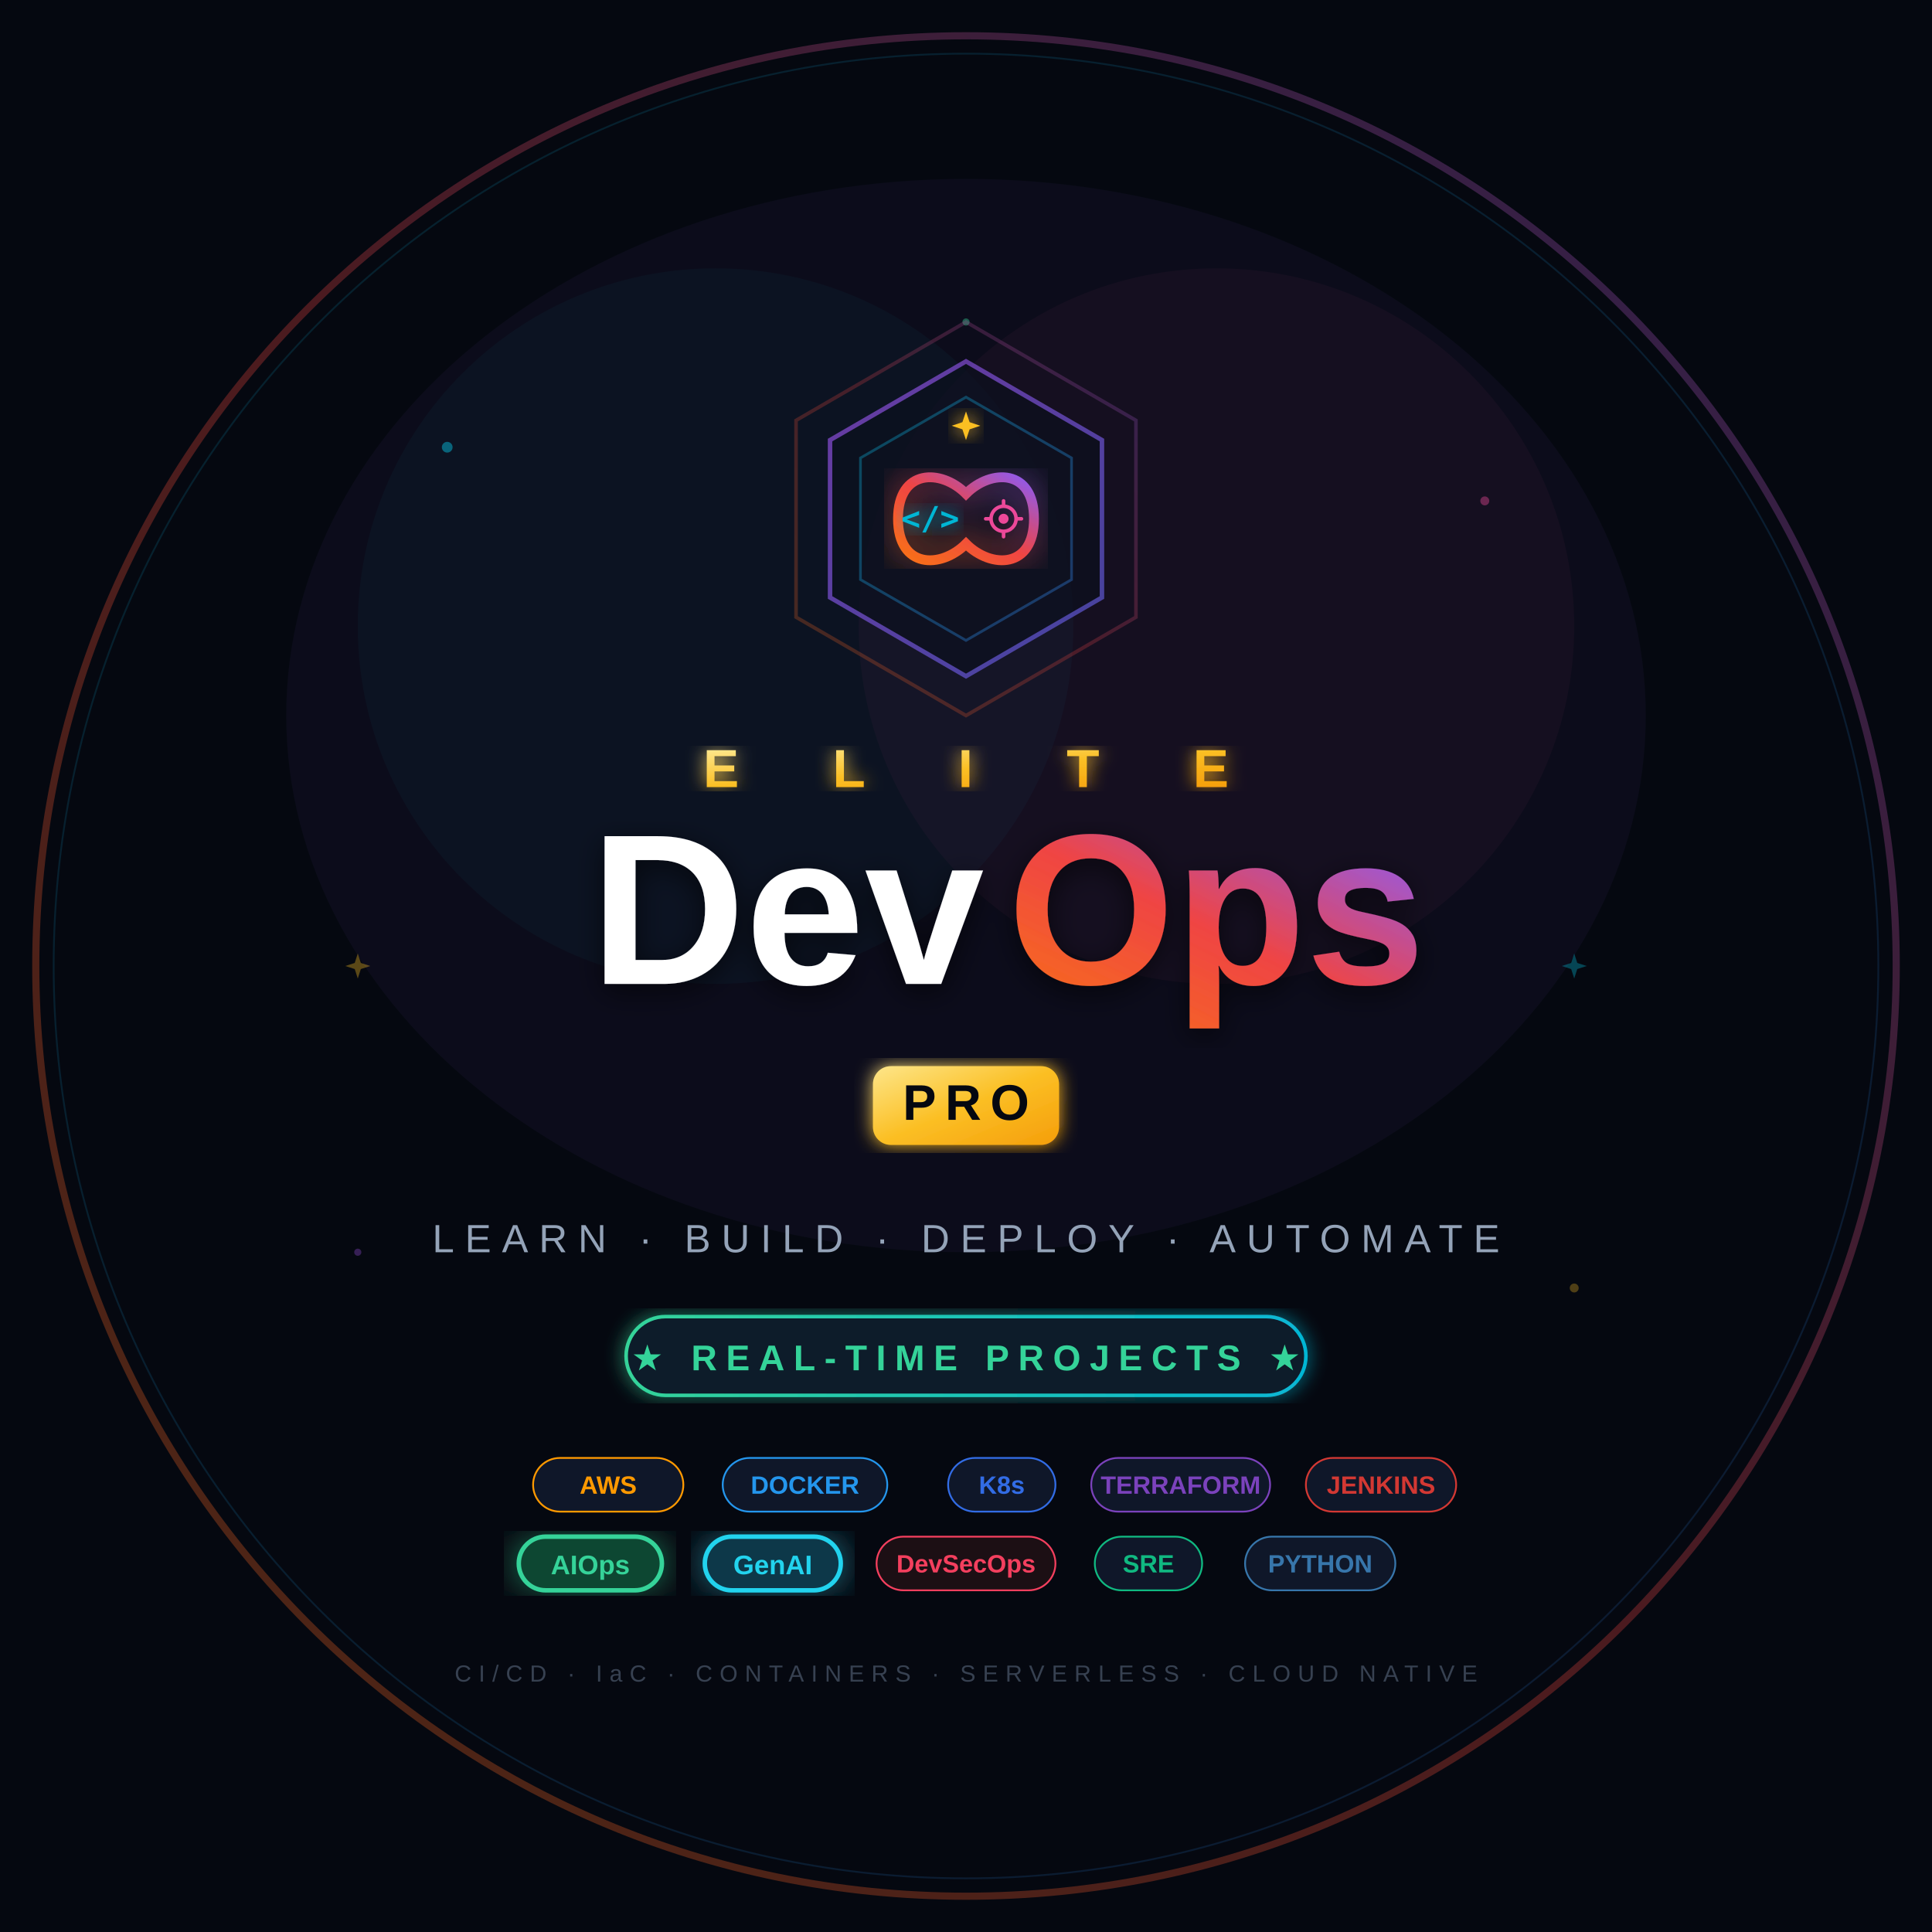
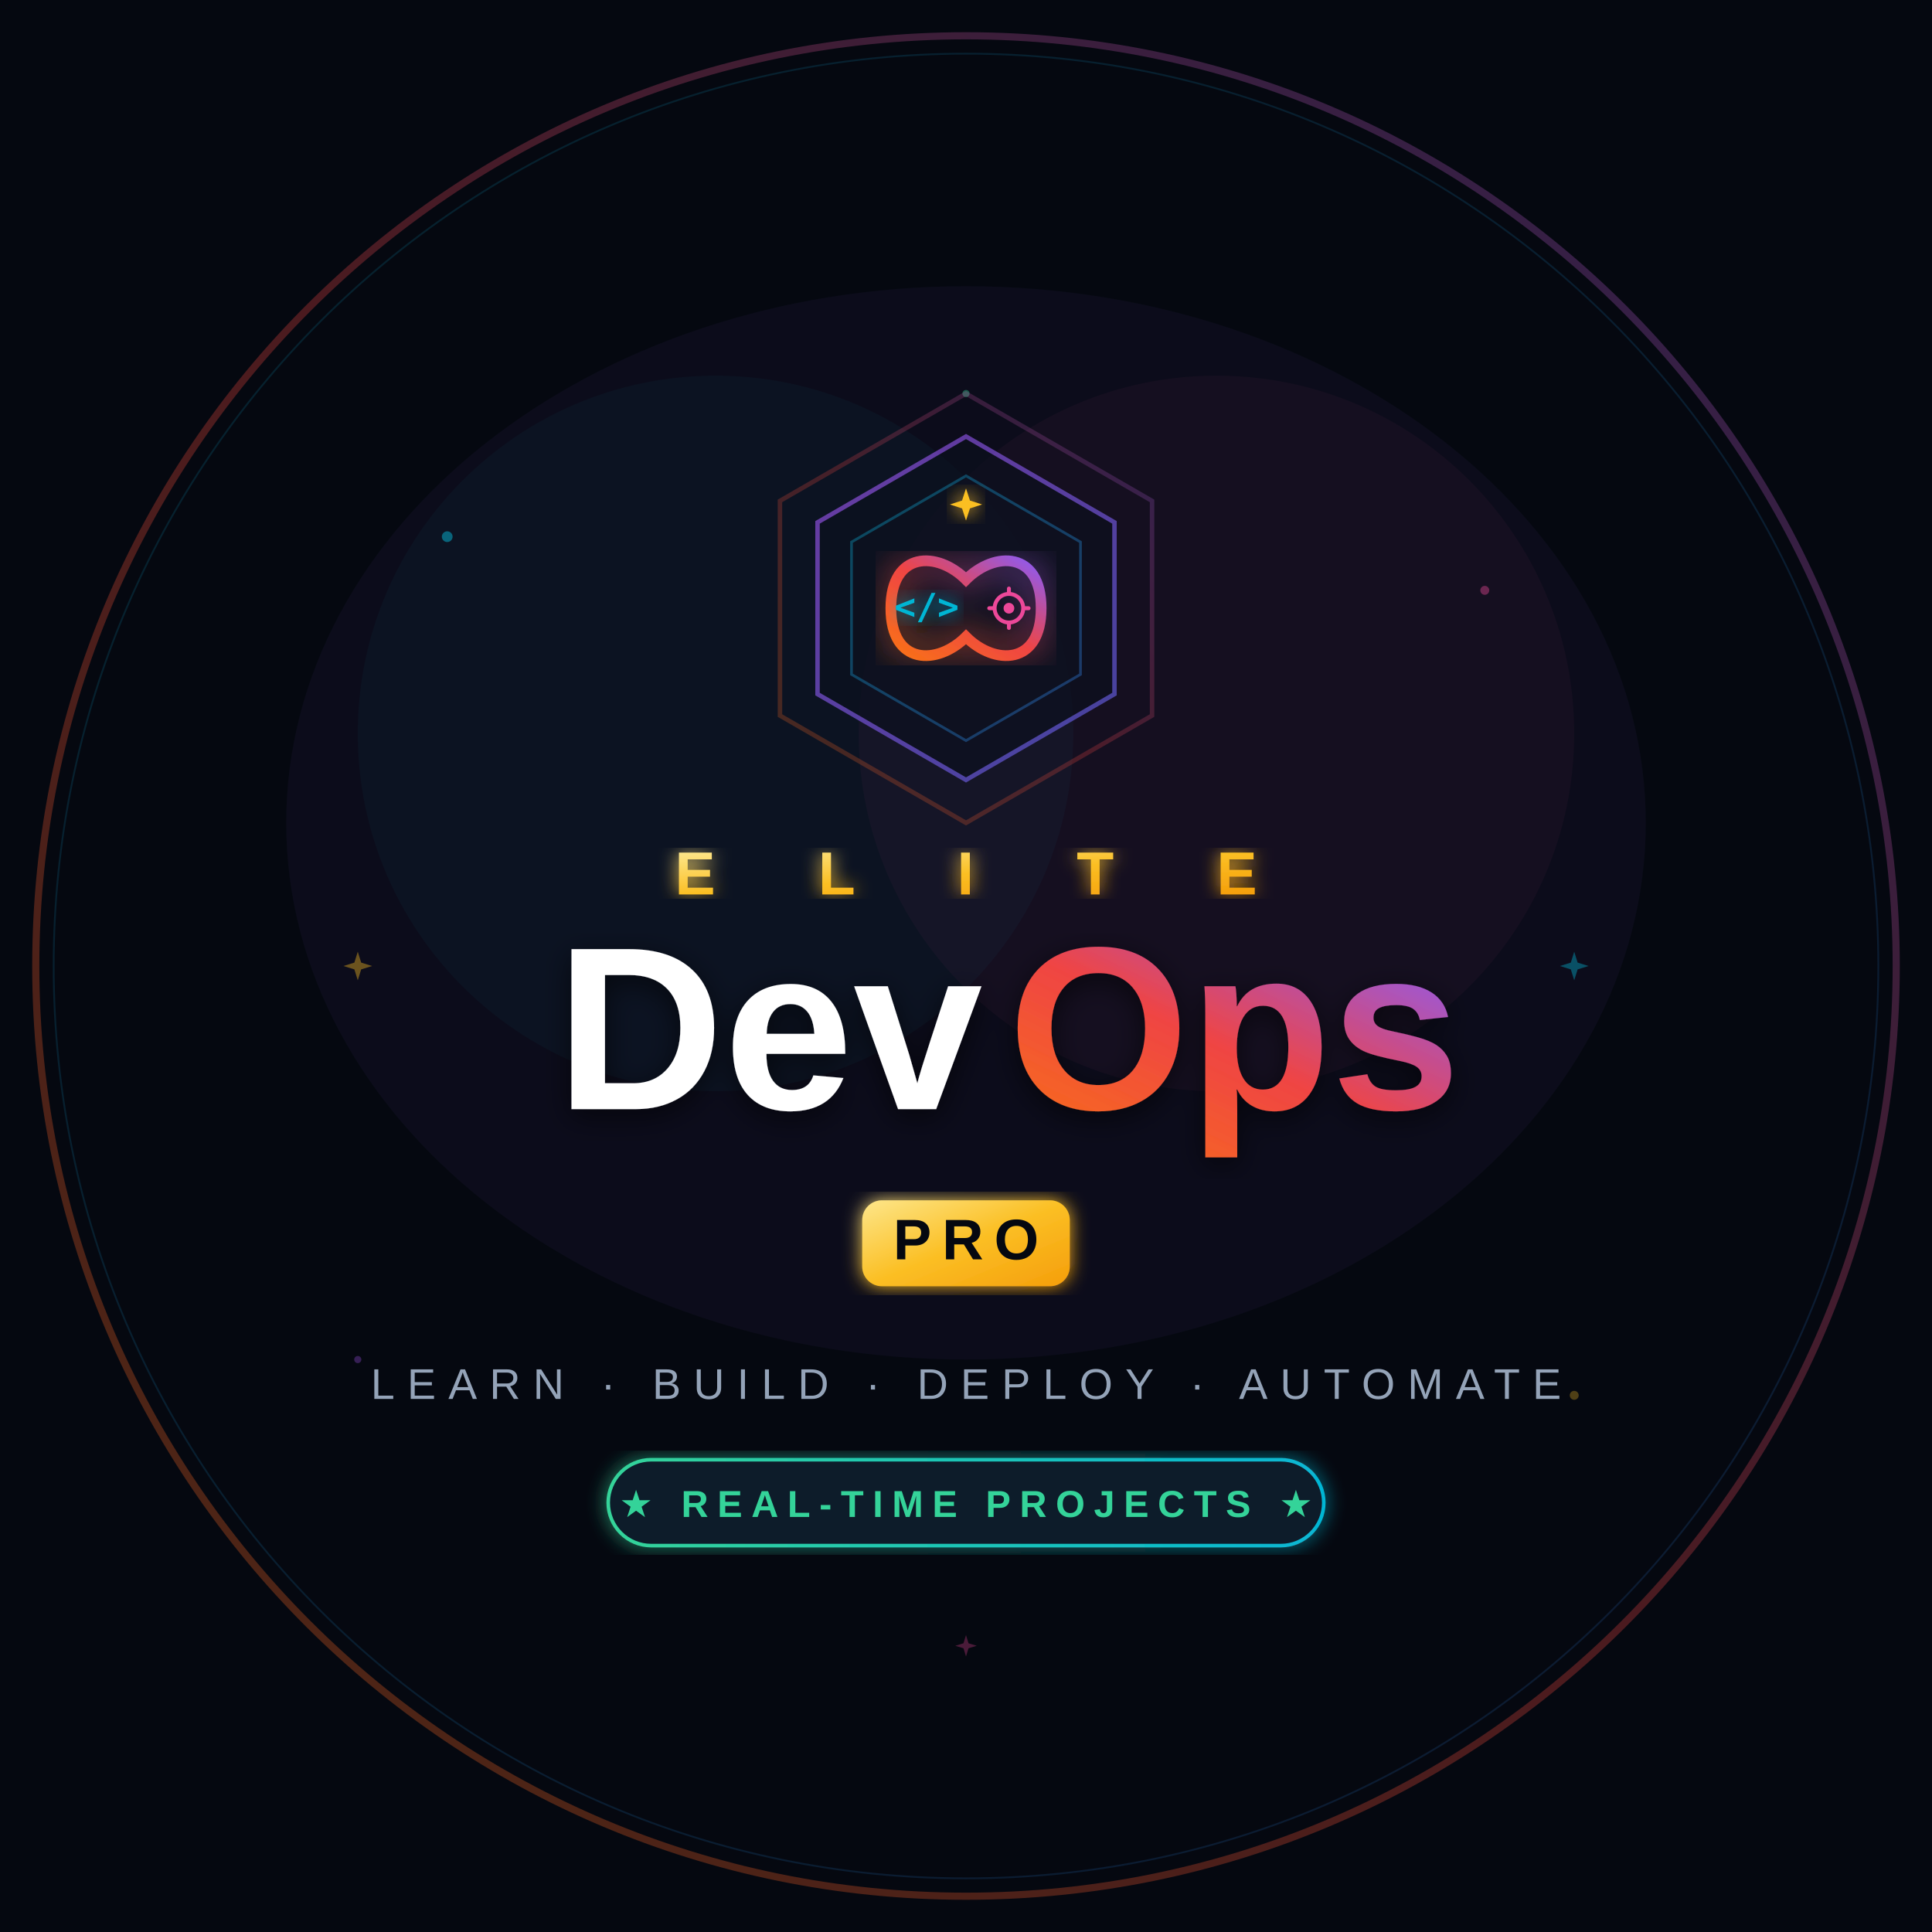
<svg xmlns="http://www.w3.org/2000/svg" viewBox="0 0 1080 1080" width="1080" height="1080">
  <defs>
    <linearGradient id="fireGrad" x1="0%" y1="100%" x2="100%" y2="0%">
      <stop offset="0%" stop-color="#F97316">
        <animate attributeName="stop-color" values="#F97316;#EF4444;#EC4899;#F97316" dur="4s" repeatCount="indefinite" />
      </stop>
      <stop offset="50%" stop-color="#EF4444">
        <animate attributeName="stop-color" values="#EF4444;#EC4899;#8B5CF6;#EF4444" dur="4s" repeatCount="indefinite" />
      </stop>
      <stop offset="100%" stop-color="#8B5CF6">
        <animate attributeName="stop-color" values="#8B5CF6;#3B82F6;#06B6D4;#8B5CF6" dur="4s" repeatCount="indefinite" />
      </stop>
    </linearGradient>
    <linearGradient id="cyberBlue" x1="0%" y1="0%" x2="100%" y2="100%">
      <stop offset="0%" stop-color="#06B6D4" />
      <stop offset="100%" stop-color="#3B82F6" />
    </linearGradient>
    <linearGradient id="gold" x1="0%" y1="0%" x2="100%" y2="100%">
      <stop offset="0%" stop-color="#FDE68A" />
      <stop offset="50%" stop-color="#FBBF24" />
      <stop offset="100%" stop-color="#F59E0B" />
    </linearGradient>
    <linearGradient id="mintGlow" x1="0%" y1="0%" x2="100%" y2="0%">
      <stop offset="0%" stop-color="#34D399" />
      <stop offset="100%" stop-color="#06B6D4" />
    </linearGradient>
    <linearGradient id="neonPurple" x1="0%" y1="0%" x2="100%" y2="100%">
      <stop offset="0%" stop-color="#A855F7" />
      <stop offset="100%" stop-color="#6366F1" />
    </linearGradient>
    <filter id="bigGlow">
      <feGaussianBlur stdDeviation="10" result="b" />
      <feMerge>
        <feMergeNode in="b" />
        <feMergeNode in="SourceGraphic" />
      </feMerge>
    </filter>
    <filter id="softGlow">
      <feGaussianBlur stdDeviation="5" result="b" />
      <feMerge>
        <feMergeNode in="b" />
        <feMergeNode in="SourceGraphic" />
      </feMerge>
    </filter>
    <filter id="textShadow">
      <feDropShadow dx="0" dy="4" stdDeviation="8" flood-color="#000" flood-opacity="0.6" />
    </filter>
-     <clipPath id="circleClip">
-       <circle cx="540" cy="540" r="500" />
-     </clipPath>
  </defs>
  <rect width="1080" height="1080" fill="#050810" />
-   <ellipse cx="540" cy="400" rx="380" ry="300" fill="#8B5CF6" opacity="0.05" />
-   <ellipse cx="400" cy="350" rx="200" ry="200" fill="#06B6D4" opacity="0.04" />
-   <ellipse cx="680" cy="350" rx="200" ry="200" fill="#EC4899" opacity="0.04" />
+   <ellipse cx="540" cy="460" rx="380" ry="300" fill="#8B5CF6" opacity="0.05" />
+   <ellipse cx="400" cy="410" rx="200" ry="200" fill="#06B6D4" opacity="0.04" />
+   <ellipse cx="680" cy="410" rx="200" ry="200" fill="#EC4899" opacity="0.04" />
  <circle cx="540" cy="540" r="520" fill="none" stroke="url(#fireGrad)" stroke-width="4" opacity="0.3">
    <animate attributeName="opacity" values="0.3;0.5;0.3" dur="3s" repeatCount="indefinite" />
  </circle>
  <circle cx="540" cy="540" r="510" fill="none" stroke="url(#cyberBlue)" stroke-width="1" opacity="0.15" />
-   <circle cx="250" cy="250" r="3" fill="#06B6D4" opacity="0.5">
-     <animate attributeName="cy" values="250;238;250" dur="3s" repeatCount="indefinite" />
+   <circle cx="250" cy="300" r="3" fill="#06B6D4" opacity="0.5">
+     <animate attributeName="cy" values="300;288;300" dur="3s" repeatCount="indefinite" />
  </circle>
-   <circle cx="830" cy="280" r="2.5" fill="#EC4899" opacity="0.4">
-     <animate attributeName="cy" values="280;268;280" dur="3.5s" repeatCount="indefinite" />
+   <circle cx="830" cy="330" r="2.5" fill="#EC4899" opacity="0.4">
+     <animate attributeName="cy" values="330;318;330" dur="3.5s" repeatCount="indefinite" />
  </circle>
-   <circle cx="200" cy="700" r="2" fill="#A855F7" opacity="0.3">
-     <animate attributeName="cy" values="700;690;700" dur="4s" repeatCount="indefinite" />
+   <circle cx="200" cy="760" r="2" fill="#A855F7" opacity="0.3">
+     <animate attributeName="cy" values="760;750;760" dur="4s" repeatCount="indefinite" />
  </circle>
-   <circle cx="880" cy="720" r="2.5" fill="#FBBF24" opacity="0.3">
-     <animate attributeName="cy" values="720;710;720" dur="2.8s" repeatCount="indefinite" />
+   <circle cx="880" cy="780" r="2.5" fill="#FBBF24" opacity="0.3">
+     <animate attributeName="cy" values="780;770;780" dur="2.8s" repeatCount="indefinite" />
  </circle>
-   <circle cx="540" cy="180" r="2" fill="#34D399" opacity="0.4">
-     <animate attributeName="cy" values="180;170;180" dur="3.2s" repeatCount="indefinite" />
+   <circle cx="540" cy="220" r="2" fill="#34D399" opacity="0.4">
+     <animate attributeName="cy" values="220;210;220" dur="3.2s" repeatCount="indefinite" />
  </circle>
-   <g transform="translate(540, 290)">
+   <g transform="translate(540, 340)">
    <g>
      <animateTransform attributeName="transform" type="rotate" from="0" to="360" dur="60s" repeatCount="indefinite" />
-       <polygon points="0,-110 95,-55 95,55 0,110 -95,55 -95,-55" fill="none" stroke="url(#fireGrad)" stroke-width="2" opacity="0.25" />
+       <polygon points="0,-120 104,-60 104,60 0,120 -104,60 -104,-60" fill="none" stroke="url(#fireGrad)" stroke-width="2.5" opacity="0.25" />
    </g>
-     <polygon points="0,-88 76,-44 76,44 0,88 -76,44 -76,-44" fill="#0A0F1C" stroke="url(#neonPurple)" stroke-width="2.5" opacity="0.6" />
-     <polygon points="0,-68 59,-34 59,34 0,68 -59,34 -59,-34" fill="#0D1220" stroke="url(#cyberBlue)" stroke-width="1.5" opacity="0.35" />
+     <polygon points="0,-96 83,-48 83,48 0,96 -83,48 -83,-48" fill="#0A0F1C" stroke="url(#neonPurple)" stroke-width="2.5" opacity="0.6" />
+     <polygon points="0,-74 64,-37 64,37 0,74 -64,37 -64,-37" fill="#0D1220" stroke="url(#cyberBlue)" stroke-width="1.5" opacity="0.35" />
    <g filter="url(#bigGlow)">
-       <path d="M -38 0 C -38,-28 -14,-28 0,-14 C 14,-28 38,-28 38,0 C 38,28 14,28 0,14 C -14,28 -38,28 -38,0 Z" fill="none" stroke="url(#fireGrad)" stroke-width="5.5" stroke-linecap="round">
-         <animate attributeName="stroke-dasharray" values="0,300;300,0" dur="3s" repeatCount="indefinite" />
+       <path d="M -42 0 C -42,-32 -16,-32 0,-16 C 16,-32 42,-32 42,0 C 42,32 16,32 0,16 C -16,32 -42,32 -42,0 Z" fill="none" stroke="url(#fireGrad)" stroke-width="6" stroke-linecap="round">
+         <animate attributeName="stroke-dasharray" values="0,320;320,0" dur="3s" repeatCount="indefinite" />
      </path>
    </g>
-     <text x="-20" y="6" font-family="'Consolas',monospace" font-size="18" fill="#06B6D4" text-anchor="middle" font-weight="bold" filter="url(#softGlow)">&lt;/&gt;</text>
-     <g transform="translate(21, 0)">
-       <circle cx="0" cy="0" r="7" fill="none" stroke="#EC4899" stroke-width="2" />
-       <circle cx="0" cy="0" r="2.8" fill="#EC4899" />
-       <g stroke="#EC4899" stroke-width="2" stroke-linecap="round">
-         <line x1="0" y1="-10" x2="0" y2="-7.5" />
-         <line x1="0" y1="7.5" x2="0" y2="10" />
-         <line x1="-10" y1="0" x2="-7.5" y2="0" />
-         <line x1="7.5" y1="0" x2="10" y2="0" />
+     <text x="-22" y="6" font-family="'Consolas',monospace" font-size="20" fill="#06B6D4" text-anchor="middle" font-weight="bold" filter="url(#softGlow)">&lt;/&gt;</text>
+     <g transform="translate(24, 0)">
+       <circle cx="0" cy="0" r="8" fill="none" stroke="#EC4899" stroke-width="2.2" />
+       <circle cx="0" cy="0" r="3" fill="#EC4899" />
+       <g stroke="#EC4899" stroke-width="2.2" stroke-linecap="round">
+         <line x1="0" y1="-11" x2="0" y2="-8.5" />
+         <line x1="0" y1="8.5" x2="0" y2="11" />
+         <line x1="-11" y1="0" x2="-8.5" y2="0" />
+         <line x1="8.5" y1="0" x2="11" y2="0" />
      </g>
    </g>
-     <g transform="translate(0, -52)" filter="url(#softGlow)">
-       <polygon points="0,-8 2,-2 8,0 2,2 0,8 -2,2 -8,0 -2,-2" fill="#FBBF24">
+     <g transform="translate(0, -58)" filter="url(#softGlow)">
+       <polygon points="0,-9 2.2,-2.2 9,0 2.2,2.2 0,9 -2.2,2.2 -9,0 -2.2,-2.2" fill="#FBBF24">
        <animate attributeName="opacity" values="1;0.4;1" dur="2s" repeatCount="indefinite" />
      </polygon>
    </g>
  </g>
-   <text x="540" y="440" text-anchor="middle" font-family="'Segoe UI',Arial,sans-serif" font-size="30" font-weight="800" letter-spacing="22" fill="url(#gold)" filter="url(#softGlow)">E L I T E</text>
+   <text x="540" y="500" text-anchor="middle" font-family="'Segoe UI',Arial,sans-serif" font-size="34" font-weight="800" letter-spacing="24" fill="url(#gold)" filter="url(#softGlow)">E L I T E</text>
  <g filter="url(#textShadow)">
-     <text x="440" y="550" text-anchor="middle" font-family="'Segoe UI',Arial,sans-serif" font-size="120" font-weight="900" fill="#FFFFFF">Dev</text>
-     <text x="680" y="550" text-anchor="middle" font-family="'Segoe UI',Arial,sans-serif" font-size="120" font-weight="900" fill="url(#fireGrad)">Ops</text>
+     <text x="430" y="620" text-anchor="middle" font-family="'Segoe UI',Arial,sans-serif" font-size="130" font-weight="900" fill="#FFFFFF">Dev</text>
+     <text x="690" y="620" text-anchor="middle" font-family="'Segoe UI',Arial,sans-serif" font-size="130" font-weight="900" fill="url(#fireGrad)">Ops</text>
  </g>
-   <line x1="510" y1="562" x2="770" y2="562" stroke="url(#fireGrad)" stroke-width="4" opacity="0.6" filter="url(#softGlow)" />
-   <g transform="translate(540, 618)">
-     <rect x="-52" y="-22" width="104" height="44" rx="10" fill="url(#gold)" filter="url(#softGlow)" />
-     <rect x="-52" y="-22" width="104" height="44" rx="10" fill="url(#gold)" opacity="0.3">
+   <line x1="500" y1="634" x2="780" y2="634" stroke="url(#fireGrad)" stroke-width="4.5" opacity="0.6" filter="url(#softGlow)" />
+   <g transform="translate(540, 695)">
+     <rect x="-58" y="-24" width="116" height="48" rx="11" fill="url(#gold)" filter="url(#softGlow)" />
+     <rect x="-58" y="-24" width="116" height="48" rx="11" fill="url(#gold)" opacity="0.3">
      <animate attributeName="opacity" values="0.3;0.6;0.3" dur="2s" repeatCount="indefinite" />
    </rect>
-     <text x="0" y="8" text-anchor="middle" font-family="'Segoe UI',Arial,sans-serif" font-size="28" font-weight="900" fill="#050810" letter-spacing="5">PRO</text>
+     <text x="0" y="9" text-anchor="middle" font-family="'Segoe UI',Arial,sans-serif" font-size="32" font-weight="900" fill="#050810" letter-spacing="6">PRO</text>
  </g>
-   <text x="540" y="700" text-anchor="middle" font-family="'Segoe UI',Arial,sans-serif" font-size="22" font-weight="500" letter-spacing="6" fill="#94A3B8">LEARN · BUILD · DEPLOY · AUTOMATE</text>
-   <g transform="translate(540, 758)">
-     <rect x="-190" y="-22" width="380" height="44" rx="22" fill="#0D1A2A" stroke="url(#mintGlow)" stroke-width="2" filter="url(#softGlow)" />
-     <text x="0" y="8" text-anchor="middle" font-family="'Segoe UI',Arial,sans-serif" font-size="20" font-weight="700" letter-spacing="5" fill="#34D399">★  REAL-TIME PROJECTS  ★</text>
+   <text x="540" y="782" text-anchor="middle" font-family="'Segoe UI',Arial,sans-serif" font-size="24" font-weight="500" letter-spacing="7" fill="#94A3B8">LEARN · BUILD · DEPLOY · AUTOMATE</text>
+   <g transform="translate(540, 840)">
+     <rect x="-200" y="-24" width="400" height="48" rx="24" fill="#0D1A2A" stroke="url(#mintGlow)" stroke-width="2" filter="url(#softGlow)" />
+     <text x="0" y="8" text-anchor="middle" font-family="'Segoe UI',Arial,sans-serif" font-size="21" font-weight="700" letter-spacing="5" fill="#34D399">★  REAL-TIME PROJECTS  ★</text>
  </g>
-   <g transform="translate(540, 830)" font-family="'Segoe UI',Arial,sans-serif" font-size="14" font-weight="700" text-anchor="middle">
-     <g transform="translate(-200,0)">
-       <rect x="-42" y="-15" width="84" height="30" rx="15" fill="#0F1729" stroke="#FF9900" stroke-width="1" />
-       <text y="5" fill="#FF9900">AWS</text>
-     </g>
-     <g transform="translate(-90,0)">
-       <rect x="-46" y="-15" width="92" height="30" rx="15" fill="#0F1729" stroke="#2496ED" stroke-width="1" />
-       <text y="5" fill="#2496ED">DOCKER</text>
-     </g>
-     <g transform="translate(20,0)">
-       <rect x="-30" y="-15" width="60" height="30" rx="15" fill="#0F1729" stroke="#326CE5" stroke-width="1" />
-       <text y="5" fill="#326CE5">K8s</text>
-     </g>
-     <g transform="translate(120,0)">
-       <rect x="-50" y="-15" width="100" height="30" rx="15" fill="#0F1729" stroke="#7B42BC" stroke-width="1" />
-       <text y="5" fill="#7B42BC">TERRAFORM</text>
-     </g>
-     <g transform="translate(232,0)">
-       <rect x="-42" y="-15" width="84" height="30" rx="15" fill="#0F1729" stroke="#D33833" stroke-width="1" />
-       <text y="5" fill="#D33833">JENKINS</text>
-     </g>
-   </g>
-   <g transform="translate(540, 874)" font-family="'Segoe UI',Arial,sans-serif" font-size="14" font-weight="700" text-anchor="middle">
-     <g transform="translate(-210,0)" filter="url(#bigGlow)">
-       <rect x="-40" y="-15" width="80" height="30" rx="15" fill="#0A2E1F" stroke="#34D399" stroke-width="2.5" />
-       <rect x="-40" y="-15" width="80" height="30" rx="15" fill="#34D399" opacity="0.15" />
-       <text y="6" fill="#34D399" font-weight="900" font-size="15">AIOps</text>
-     </g>
-     <g transform="translate(-108,0)" filter="url(#bigGlow)">
-       <rect x="-38" y="-15" width="76" height="30" rx="15" fill="#0A1E2E" stroke="#22D3EE" stroke-width="2.5" />
-       <rect x="-38" y="-15" width="76" height="30" rx="15" fill="#22D3EE" opacity="0.15" />
-       <text y="6" fill="#22D3EE" font-weight="900" font-size="15">GenAI</text>
-     </g>
-     <g transform="translate(0,0)">
-       <rect x="-50" y="-15" width="100" height="30" rx="15" fill="#1C0F14" stroke="#F43F5E" stroke-width="1" />
-       <text y="5" fill="#F43F5E">DevSecOps</text>
-     </g>
-     <g transform="translate(102,0)">
-       <rect x="-30" y="-15" width="60" height="30" rx="15" fill="#0F1729" stroke="#10B981" stroke-width="1" />
-       <text y="5" fill="#10B981">SRE</text>
-     </g>
-     <g transform="translate(198,0)">
-       <rect x="-42" y="-15" width="84" height="30" rx="15" fill="#0F1729" stroke="#3776AB" stroke-width="1" />
-       <text y="5" fill="#3776AB">PYTHON</text>
-     </g>
-   </g>
-   <text x="540" y="940" text-anchor="middle" font-family="'Segoe UI',Arial,sans-serif" font-size="13" font-weight="500" letter-spacing="4" fill="#374151">CI/CD · IaC · CONTAINERS · SERVERLESS · CLOUD NATIVE</text>
-   <g transform="translate(200, 540)" opacity="0.35">
-     <polygon points="0,-7 1.7,-1.7 7,0 1.7,1.7 0,7 -1.7,1.7 -7,0 -1.7,-1.7" fill="#FBBF24">
+   <g transform="translate(200, 540)" opacity="0.4">
+     <polygon points="0,-8 1.9,-1.9 8,0 1.9,1.9 0,8 -1.9,1.9 -8,0 -1.9,-1.9" fill="#FBBF24">
      <animateTransform attributeName="transform" type="rotate" from="0" to="360" dur="6s" repeatCount="indefinite" />
    </polygon>
  </g>
-   <g transform="translate(880, 540)" opacity="0.35">
-     <polygon points="0,-7 1.7,-1.7 7,0 1.7,1.7 0,7 -1.7,1.7 -7,0 -1.7,-1.7" fill="#06B6D4">
+   <g transform="translate(880, 540)" opacity="0.4">
+     <polygon points="0,-8 1.9,-1.9 8,0 1.9,1.9 0,8 -1.9,1.9 -8,0 -1.9,-1.9" fill="#06B6D4">
      <animateTransform attributeName="transform" type="rotate" from="0" to="360" dur="8s" repeatCount="indefinite" />
    </polygon>
  </g>
+   <g transform="translate(540, 920)" opacity="0.3">
+     <polygon points="0,-6 1.4,-1.4 6,0 1.4,1.4 0,6 -1.4,1.4 -6,0 -1.4,-1.4" fill="#EC4899">
+       <animateTransform attributeName="transform" type="rotate" from="0" to="360" dur="5s" repeatCount="indefinite" />
+     </polygon>
+   </g>
</svg>
